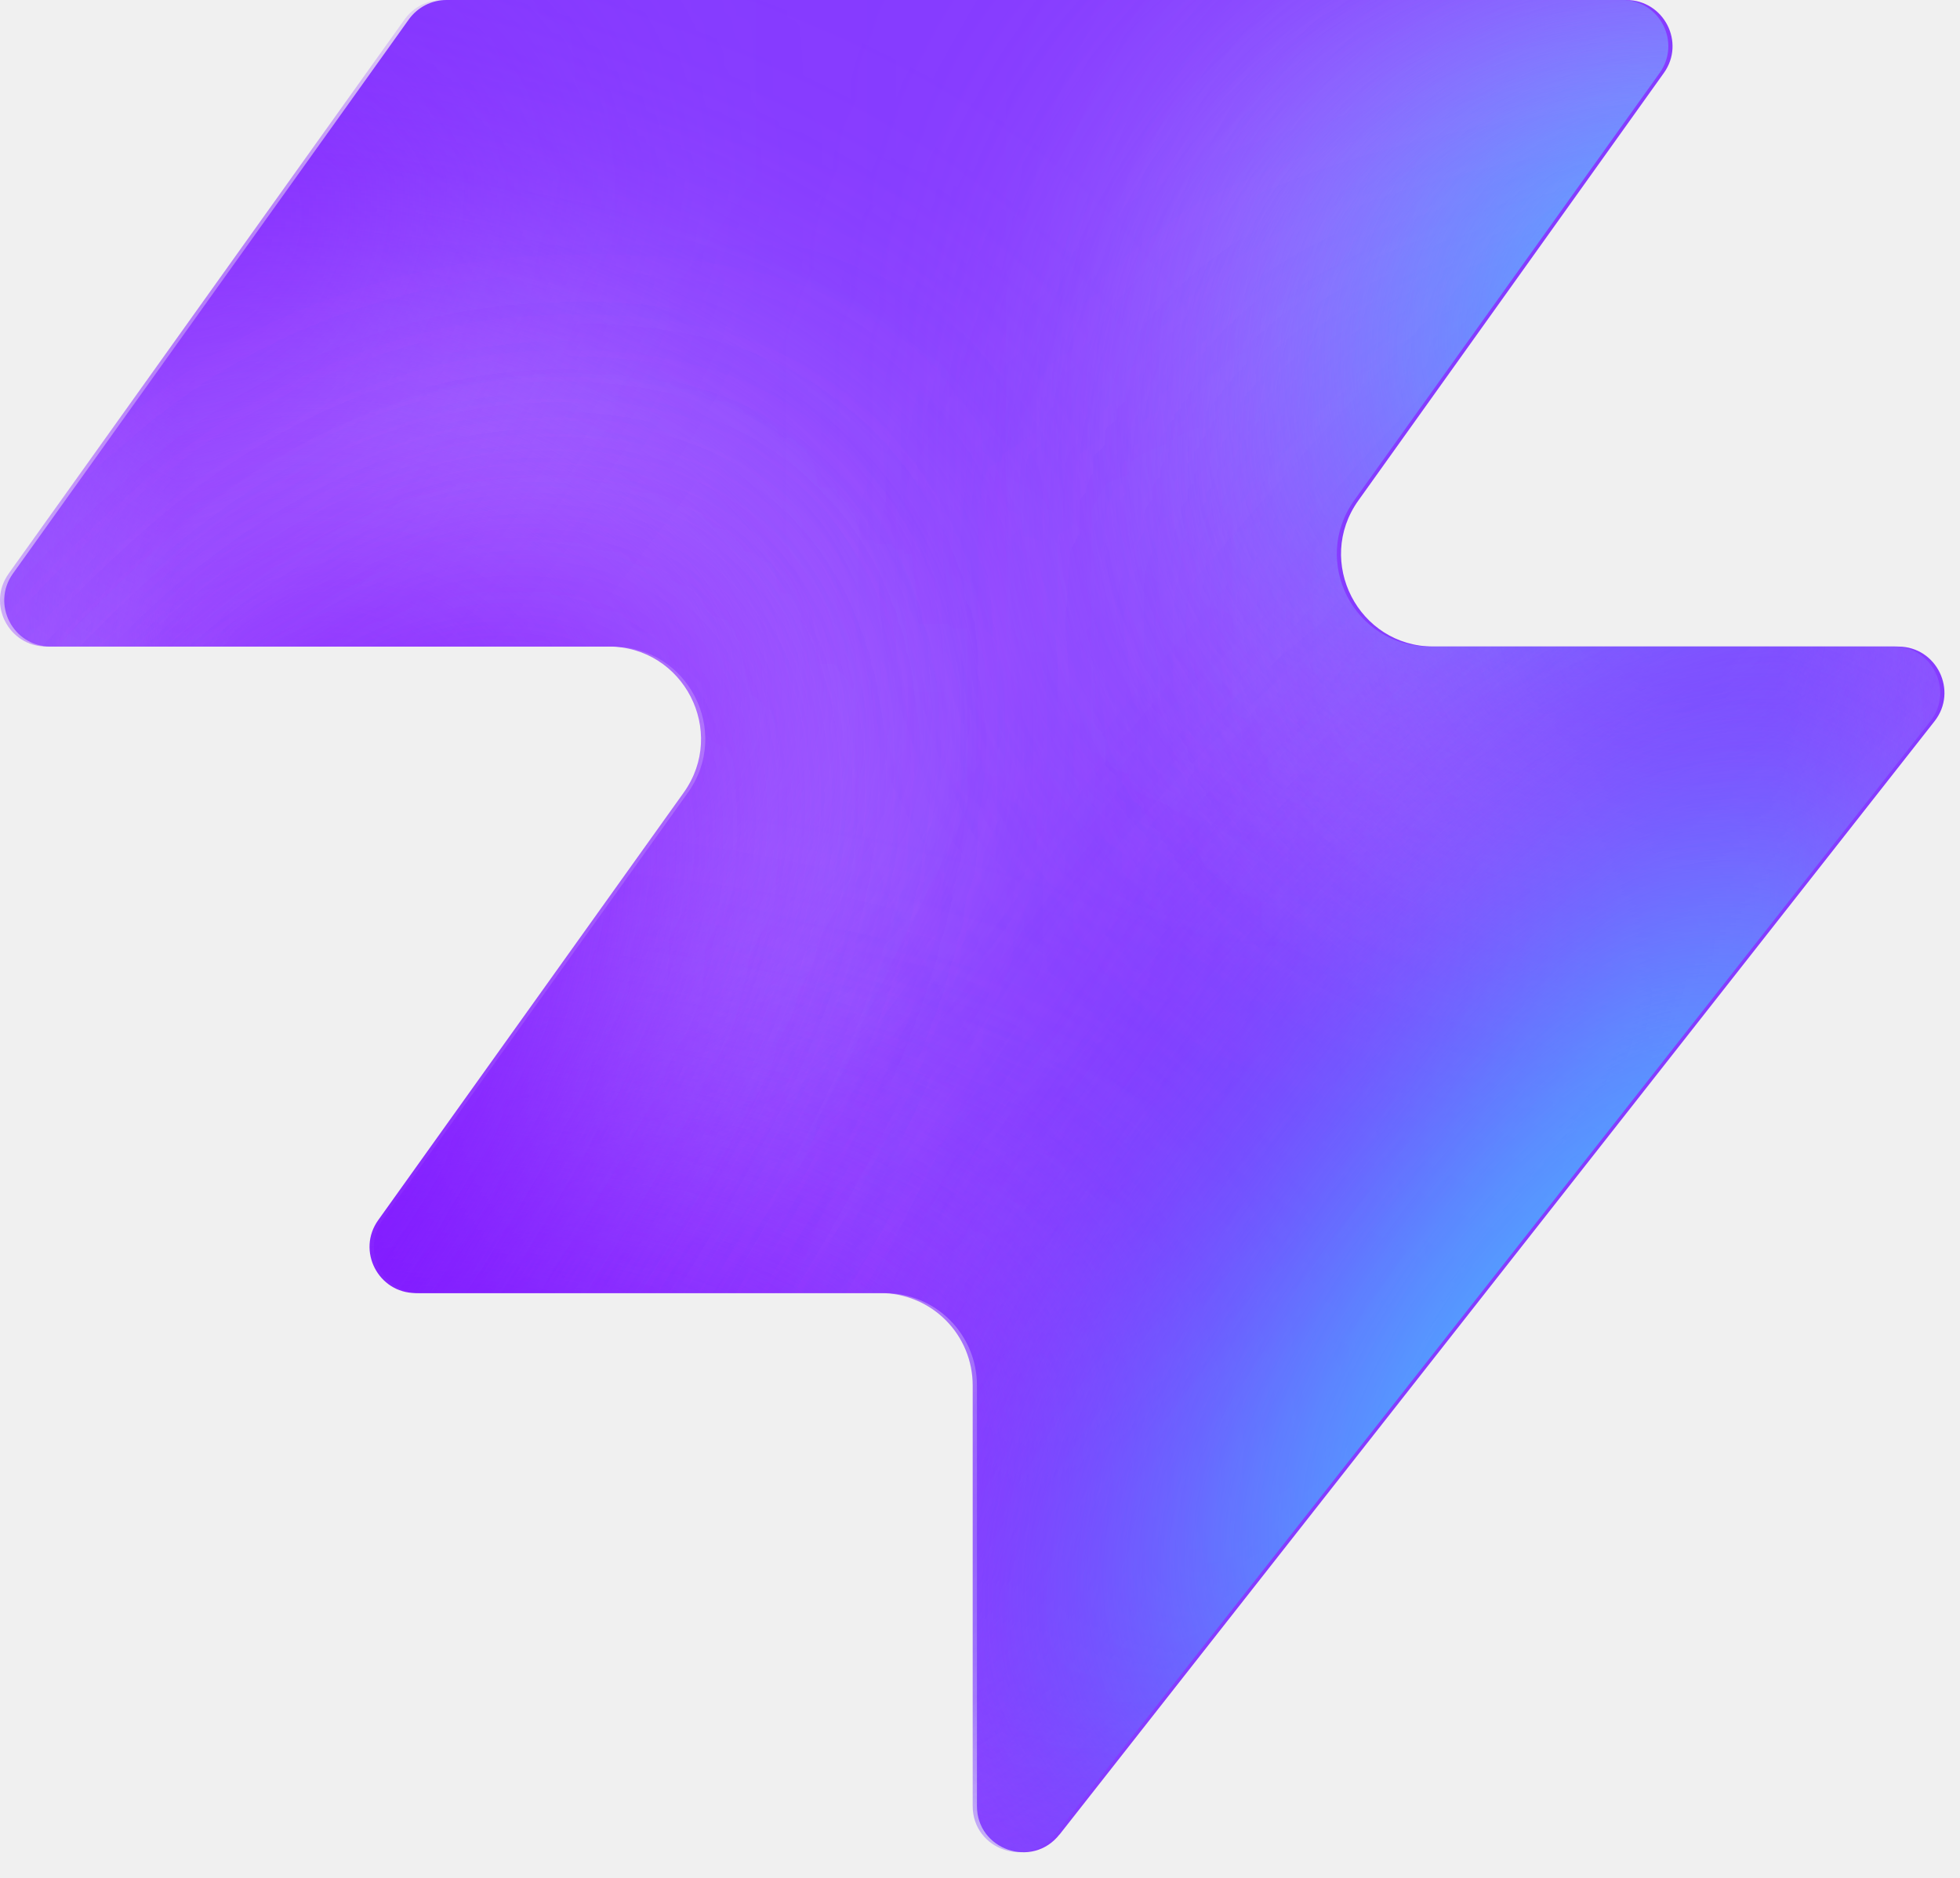
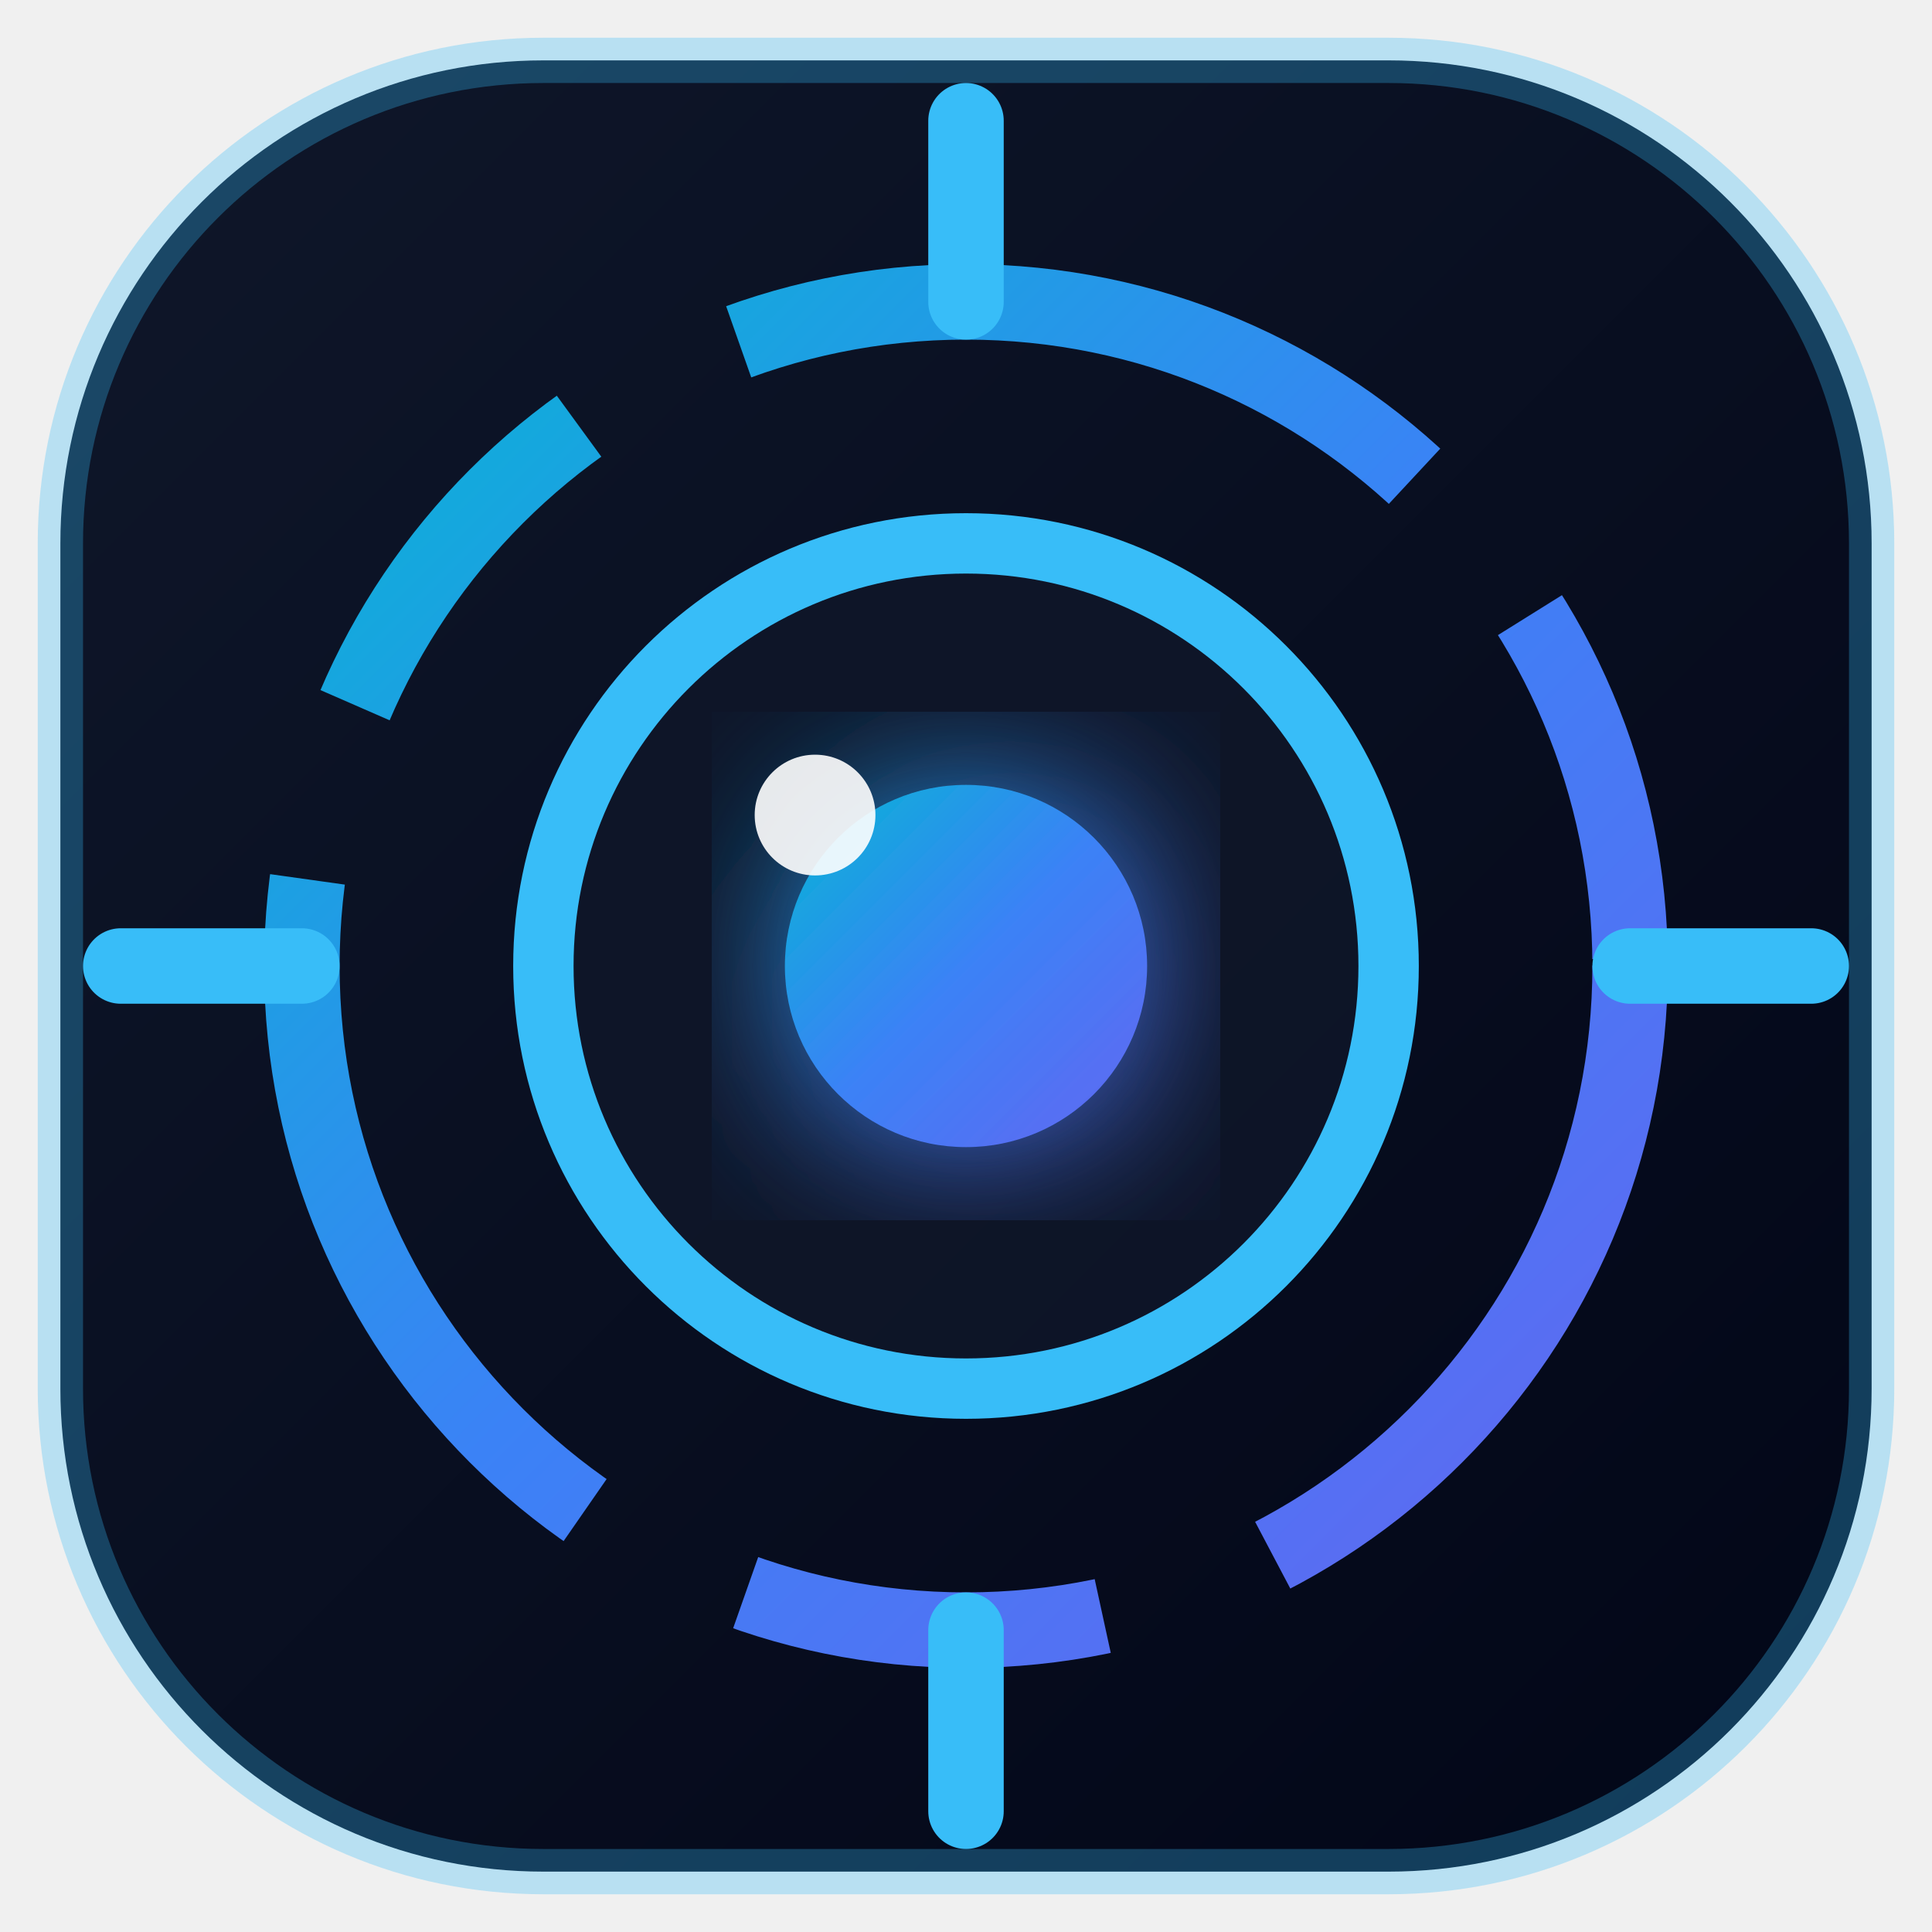
- <svg xmlns="http://www.w3.org/2000/svg" width="48" height="46" fill="none" viewBox="0 0 48 46">
-   <path fill="#863bff" d="M25.946 44.938c-.664.845-2.021.375-2.021-.698V33.937a2.26 2.26 0 0 0-2.262-2.262H10.287c-.92 0-1.456-1.04-.92-1.788l7.48-10.471c1.07-1.497 0-3.578-1.842-3.578H1.237c-.92 0-1.456-1.04-.92-1.788L10.013.474c.214-.297.556-.474.92-.474h28.894c.92 0 1.456 1.04.92 1.788l-7.48 10.471c-1.07 1.498 0 3.579 1.842 3.579h11.377c.943 0 1.473 1.088.89 1.83L25.947 44.94z" style="fill:#863bff;fill:color(display-p3 .525 .23 1);fill-opacity:1" />
-   <mask id="a" width="48" height="46" x="0" y="0" maskUnits="userSpaceOnUse" style="mask-type:alpha">
-     <path fill="#000" d="M25.842 44.938c-.664.844-2.021.375-2.021-.698V33.937a2.26 2.26 0 0 0-2.262-2.262H10.183c-.92 0-1.456-1.04-.92-1.788l7.48-10.471c1.07-1.498 0-3.579-1.842-3.579H1.133c-.92 0-1.456-1.04-.92-1.787L9.91.473c.214-.297.556-.474.92-.474h28.894c.92 0 1.456 1.04.92 1.788l-7.48 10.471c-1.07 1.498 0 3.578 1.842 3.578h11.377c.943 0 1.473 1.088.89 1.832L25.843 44.94z" style="fill:#000;fill-opacity:1" />
-   </mask>
-   <g mask="url(#a)">
-     <g filter="url(#b)">
-       <ellipse cx="5.508" cy="14.704" fill="#ede6ff" rx="5.508" ry="14.704" style="fill:#ede6ff;fill:color(display-p3 .927 .903 1);fill-opacity:1" transform="matrix(.00324 1 1 -.00324 -4.47 31.516)" />
-     </g>
-     <g filter="url(#c)">
-       <ellipse cx="10.399" cy="29.851" fill="#ede6ff" rx="10.399" ry="29.851" style="fill:#ede6ff;fill:color(display-p3 .927 .903 1);fill-opacity:1" transform="matrix(.00324 1 1 -.00324 -39.328 7.883)" />
-     </g>
-     <g filter="url(#d)">
-       <ellipse cx="5.508" cy="30.487" fill="#7e14ff" rx="5.508" ry="30.487" style="fill:#7e14ff;fill:color(display-p3 .492 .077 1);fill-opacity:1" transform="rotate(89.814 -25.913 -14.639)scale(1 -1)" />
-     </g>
-     <g filter="url(#e)">
-       <ellipse cx="5.508" cy="30.599" fill="#7e14ff" rx="5.508" ry="30.599" style="fill:#7e14ff;fill:color(display-p3 .492 .077 1);fill-opacity:1" transform="rotate(89.814 -32.644 -3.334)scale(1 -1)" />
-     </g>
-     <g filter="url(#f)">
-       <ellipse cx="5.508" cy="30.599" fill="#7e14ff" rx="5.508" ry="30.599" style="fill:#7e14ff;fill:color(display-p3 .492 .077 1);fill-opacity:1" transform="matrix(.00324 1 1 -.00324 -34.34 30.47)" />
-     </g>
-     <g filter="url(#g)">
-       <ellipse cx="14.072" cy="22.078" fill="#ede6ff" rx="14.072" ry="22.078" style="fill:#ede6ff;fill:color(display-p3 .927 .903 1);fill-opacity:1" transform="rotate(93.35 24.506 48.493)scale(-1 1)" />
-     </g>
-     <g filter="url(#h)">
-       <ellipse cx="3.47" cy="21.501" fill="#7e14ff" rx="3.47" ry="21.501" style="fill:#7e14ff;fill:color(display-p3 .492 .077 1);fill-opacity:1" transform="rotate(89.009 28.708 47.59)scale(-1 1)" />
-     </g>
-     <g filter="url(#i)">
-       <ellipse cx="3.47" cy="21.501" fill="#7e14ff" rx="3.47" ry="21.501" style="fill:#7e14ff;fill:color(display-p3 .492 .077 1);fill-opacity:1" transform="rotate(89.009 28.708 47.59)scale(-1 1)" />
-     </g>
-     <g filter="url(#j)">
-       <ellipse cx=".387" cy="8.972" fill="#7e14ff" rx="4.407" ry="29.108" style="fill:#7e14ff;fill:color(display-p3 .492 .077 1);fill-opacity:1" transform="rotate(39.51 .387 8.972)" />
-     </g>
-     <g filter="url(#k)">
-       <ellipse cx="47.523" cy="-6.092" fill="#7e14ff" rx="4.407" ry="29.108" style="fill:#7e14ff;fill:color(display-p3 .492 .077 1);fill-opacity:1" transform="rotate(37.892 47.523 -6.092)" />
-     </g>
-     <g filter="url(#l)">
-       <ellipse cx="41.412" cy="6.333" fill="#47bfff" rx="5.971" ry="9.665" style="fill:#47bfff;fill:color(display-p3 .28 .748 1);fill-opacity:1" transform="rotate(37.892 41.412 6.333)" />
-     </g>
-     <g filter="url(#m)">
-       <ellipse cx="-1.879" cy="38.332" fill="#7e14ff" rx="4.407" ry="29.108" style="fill:#7e14ff;fill:color(display-p3 .492 .077 1);fill-opacity:1" transform="rotate(37.892 -1.88 38.332)" />
-     </g>
-     <g filter="url(#n)">
-       <ellipse cx="-1.879" cy="38.332" fill="#7e14ff" rx="4.407" ry="29.108" style="fill:#7e14ff;fill:color(display-p3 .492 .077 1);fill-opacity:1" transform="rotate(37.892 -1.88 38.332)" />
-     </g>
-     <g filter="url(#o)">
-       <ellipse cx="35.651" cy="29.907" fill="#7e14ff" rx="4.407" ry="29.108" style="fill:#7e14ff;fill:color(display-p3 .492 .077 1);fill-opacity:1" transform="rotate(37.892 35.651 29.907)" />
-     </g>
-     <g filter="url(#p)">
-       <ellipse cx="38.418" cy="32.4" fill="#47bfff" rx="5.971" ry="15.297" style="fill:#47bfff;fill:color(display-p3 .28 .748 1);fill-opacity:1" transform="rotate(37.892 38.418 32.4)" />
-     </g>
-   </g>
+ <svg xmlns="http://www.w3.org/2000/svg" viewBox="0 0 64 64" width="64" height="64" fill="none">
  <defs>
-     <filter id="b" width="60.045" height="41.654" x="-19.77" y="16.149" color-interpolation-filters="sRGB" filterUnits="userSpaceOnUse">
-       <feFlood flood-opacity="0" result="BackgroundImageFix" />
-       <feBlend in="SourceGraphic" in2="BackgroundImageFix" result="shape" />
-       <feGaussianBlur result="effect1_foregroundBlur_2002_17158" stdDeviation="7.659" />
-     </filter>
-     <filter id="c" width="90.34" height="51.437" x="-54.613" y="-7.533" color-interpolation-filters="sRGB" filterUnits="userSpaceOnUse">
-       <feFlood flood-opacity="0" result="BackgroundImageFix" />
-       <feBlend in="SourceGraphic" in2="BackgroundImageFix" result="shape" />
-       <feGaussianBlur result="effect1_foregroundBlur_2002_17158" stdDeviation="7.659" />
-     </filter>
-     <filter id="d" width="79.355" height="29.4" x="-49.64" y="2.03" color-interpolation-filters="sRGB" filterUnits="userSpaceOnUse">
-       <feFlood flood-opacity="0" result="BackgroundImageFix" />
-       <feBlend in="SourceGraphic" in2="BackgroundImageFix" result="shape" />
-       <feGaussianBlur result="effect1_foregroundBlur_2002_17158" stdDeviation="4.596" />
-     </filter>
-     <filter id="e" width="79.579" height="29.4" x="-45.045" y="20.029" color-interpolation-filters="sRGB" filterUnits="userSpaceOnUse">
-       <feFlood flood-opacity="0" result="BackgroundImageFix" />
-       <feBlend in="SourceGraphic" in2="BackgroundImageFix" result="shape" />
-       <feGaussianBlur result="effect1_foregroundBlur_2002_17158" stdDeviation="4.596" />
-     </filter>
-     <filter id="f" width="79.579" height="29.4" x="-43.513" y="21.178" color-interpolation-filters="sRGB" filterUnits="userSpaceOnUse">
-       <feFlood flood-opacity="0" result="BackgroundImageFix" />
-       <feBlend in="SourceGraphic" in2="BackgroundImageFix" result="shape" />
-       <feGaussianBlur result="effect1_foregroundBlur_2002_17158" stdDeviation="4.596" />
-     </filter>
-     <filter id="g" width="74.749" height="58.852" x="15.756" y="-17.901" color-interpolation-filters="sRGB" filterUnits="userSpaceOnUse">
-       <feFlood flood-opacity="0" result="BackgroundImageFix" />
-       <feBlend in="SourceGraphic" in2="BackgroundImageFix" result="shape" />
-       <feGaussianBlur result="effect1_foregroundBlur_2002_17158" stdDeviation="7.659" />
-     </filter>
-     <filter id="h" width="61.377" height="25.362" x="23.548" y="2.284" color-interpolation-filters="sRGB" filterUnits="userSpaceOnUse">
-       <feFlood flood-opacity="0" result="BackgroundImageFix" />
-       <feBlend in="SourceGraphic" in2="BackgroundImageFix" result="shape" />
-       <feGaussianBlur result="effect1_foregroundBlur_2002_17158" stdDeviation="4.596" />
-     </filter>
-     <filter id="i" width="61.377" height="25.362" x="23.548" y="2.284" color-interpolation-filters="sRGB" filterUnits="userSpaceOnUse">
-       <feFlood flood-opacity="0" result="BackgroundImageFix" />
-       <feBlend in="SourceGraphic" in2="BackgroundImageFix" result="shape" />
-       <feGaussianBlur result="effect1_foregroundBlur_2002_17158" stdDeviation="4.596" />
-     </filter>
-     <filter id="j" width="56.045" height="63.649" x="-27.636" y="-22.853" color-interpolation-filters="sRGB" filterUnits="userSpaceOnUse">
-       <feFlood flood-opacity="0" result="BackgroundImageFix" />
-       <feBlend in="SourceGraphic" in2="BackgroundImageFix" result="shape" />
-       <feGaussianBlur result="effect1_foregroundBlur_2002_17158" stdDeviation="4.596" />
-     </filter>
-     <filter id="k" width="54.814" height="64.646" x="20.116" y="-38.415" color-interpolation-filters="sRGB" filterUnits="userSpaceOnUse">
-       <feFlood flood-opacity="0" result="BackgroundImageFix" />
-       <feBlend in="SourceGraphic" in2="BackgroundImageFix" result="shape" />
-       <feGaussianBlur result="effect1_foregroundBlur_2002_17158" stdDeviation="4.596" />
-     </filter>
-     <filter id="l" width="33.541" height="35.313" x="24.641" y="-11.323" color-interpolation-filters="sRGB" filterUnits="userSpaceOnUse">
-       <feFlood flood-opacity="0" result="BackgroundImageFix" />
-       <feBlend in="SourceGraphic" in2="BackgroundImageFix" result="shape" />
-       <feGaussianBlur result="effect1_foregroundBlur_2002_17158" stdDeviation="4.596" />
-     </filter>
-     <filter id="m" width="54.814" height="64.646" x="-29.286" y="6.009" color-interpolation-filters="sRGB" filterUnits="userSpaceOnUse">
-       <feFlood flood-opacity="0" result="BackgroundImageFix" />
-       <feBlend in="SourceGraphic" in2="BackgroundImageFix" result="shape" />
-       <feGaussianBlur result="effect1_foregroundBlur_2002_17158" stdDeviation="4.596" />
-     </filter>
-     <filter id="n" width="54.814" height="64.646" x="-29.286" y="6.009" color-interpolation-filters="sRGB" filterUnits="userSpaceOnUse">
-       <feFlood flood-opacity="0" result="BackgroundImageFix" />
-       <feBlend in="SourceGraphic" in2="BackgroundImageFix" result="shape" />
-       <feGaussianBlur result="effect1_foregroundBlur_2002_17158" stdDeviation="4.596" />
-     </filter>
-     <filter id="o" width="54.814" height="64.646" x="8.244" y="-2.416" color-interpolation-filters="sRGB" filterUnits="userSpaceOnUse">
-       <feFlood flood-opacity="0" result="BackgroundImageFix" />
-       <feBlend in="SourceGraphic" in2="BackgroundImageFix" result="shape" />
-       <feGaussianBlur result="effect1_foregroundBlur_2002_17158" stdDeviation="4.596" />
-     </filter>
-     <filter id="p" width="39.409" height="43.623" x="18.713" y="10.588" color-interpolation-filters="sRGB" filterUnits="userSpaceOnUse">
-       <feFlood flood-opacity="0" result="BackgroundImageFix" />
-       <feBlend in="SourceGraphic" in2="BackgroundImageFix" result="shape" />
-       <feGaussianBlur result="effect1_foregroundBlur_2002_17158" stdDeviation="4.596" />
+     <linearGradient id="lensGrad" x1="0%" y1="0%" x2="100%" y2="100%">
+       <stop offset="0%" stop-color="#06b6d4" />
+       <stop offset="50%" stop-color="#3b82f6" />
+       <stop offset="100%" stop-color="#6366f1" />
+     </linearGradient>
+     <linearGradient id="bgGrad" x1="0%" y1="0%" x2="100%" y2="100%">
+       <stop offset="0%" stop-color="#0f172a" />
+       <stop offset="100%" stop-color="#020617" />
+     </linearGradient>
+     <filter id="glow" x="-20%" y="-20%" width="140%" height="140%">
+       <feGaussianBlur stdDeviation="3" result="blur" />
+       <feComposite in="SourceGraphic" in2="blur" operator="over" />
    </filter>
  </defs>
+   <rect x="2" y="2" width="60" height="60" rx="16" fill="url(#bgGrad)" stroke="#38bdf8" stroke-opacity="0.3" stroke-width="1.5" />
+   <circle cx="32" cy="32" r="22" stroke="url(#lensGrad)" stroke-width="2.5" stroke-dasharray="24 6 12 6" />
+   <circle cx="32" cy="32" r="14" stroke="#38bdf8" stroke-width="2" fill="#0f172a" fill-opacity="0.8" />
+   <circle cx="32" cy="32" r="6" fill="url(#lensGrad)" filter="url(#glow)" />
+   <line x1="32" y1="4" x2="32" y2="10" stroke="#38bdf8" stroke-width="2.5" stroke-linecap="round" />
+   <line x1="32" y1="54" x2="32" y2="60" stroke="#38bdf8" stroke-width="2.5" stroke-linecap="round" />
+   <line x1="4" y1="32" x2="10" y2="32" stroke="#38bdf8" stroke-width="2.5" stroke-linecap="round" />
+   <line x1="54" y1="32" x2="60" y2="32" stroke="#38bdf8" stroke-width="2.5" stroke-linecap="round" />
+   <circle cx="27" cy="27" r="2" fill="#ffffff" fill-opacity="0.9" />
</svg>
